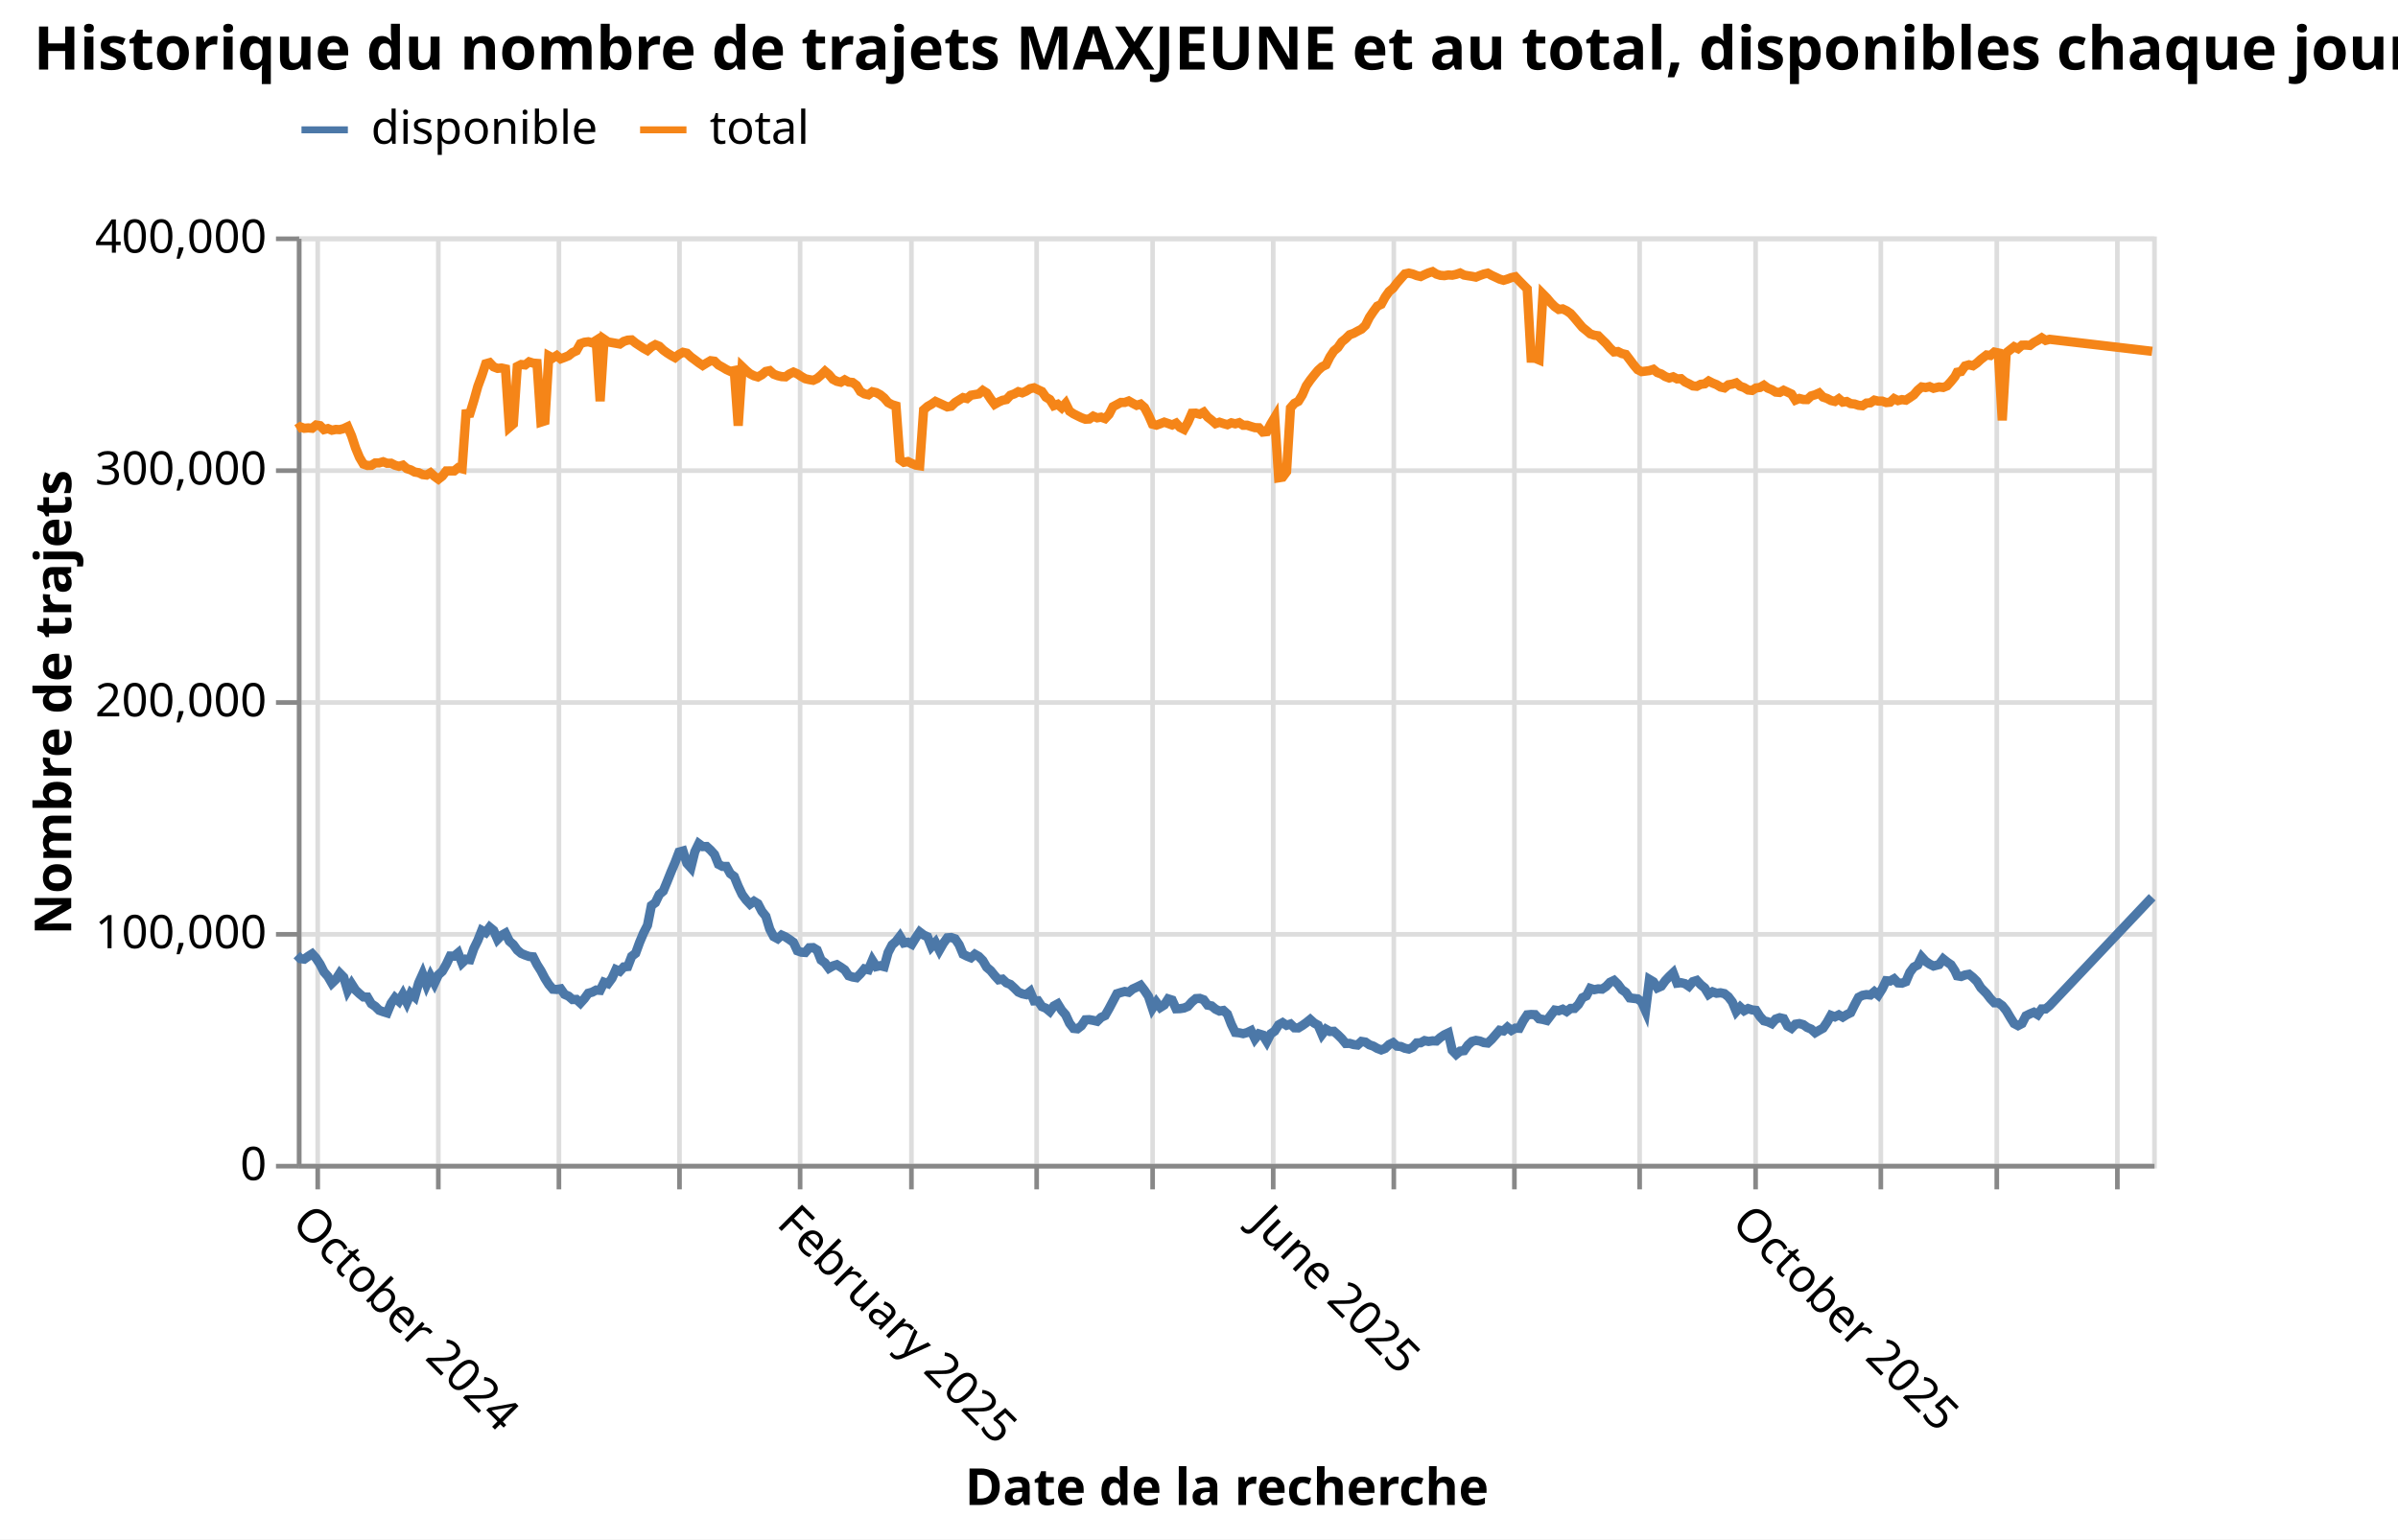
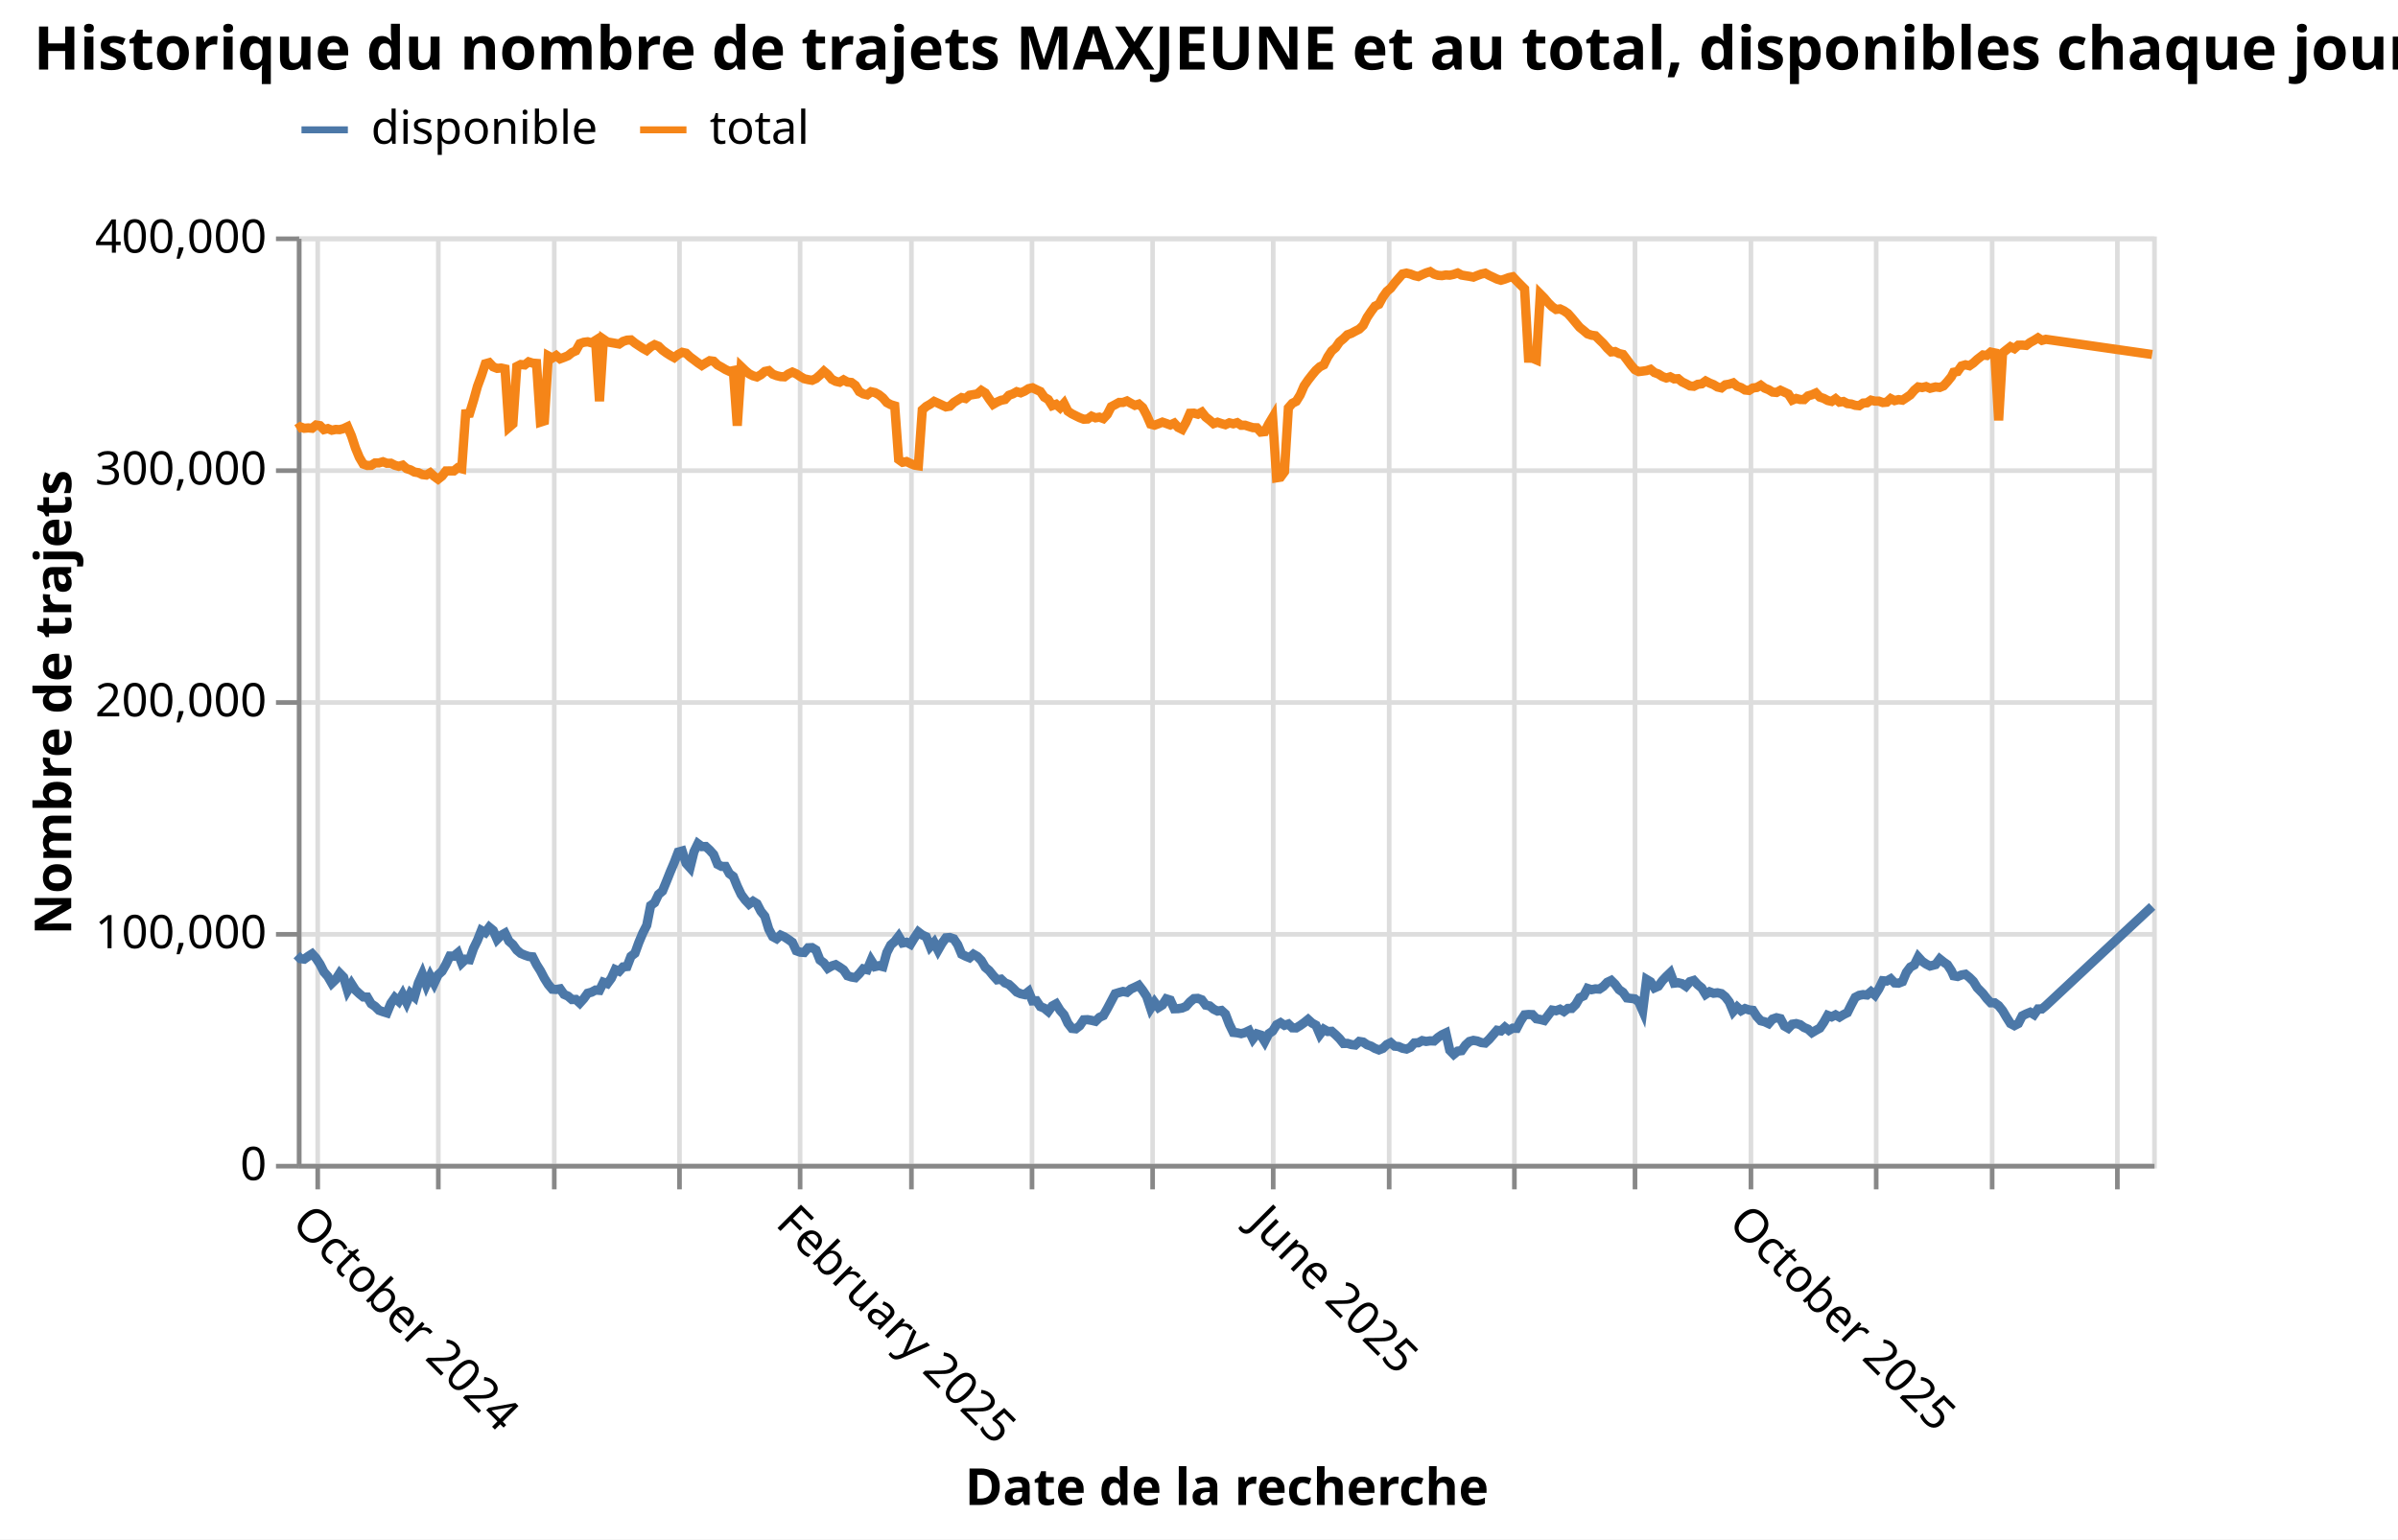
<svg xmlns="http://www.w3.org/2000/svg" version="1.1" class="marks" width="517" height="332" viewBox="0 0 517 332">
  <rect width="517" height="332" fill="white" />
  <g fill="none" stroke-miterlimit="10" transform="translate(64,51)">
    <g class="mark-group role-frame root" role="graphics-object" aria-roledescription="group mark container">
      <g transform="translate(0,0)">
        <path class="background" aria-hidden="true" d="M0.5,0.5h400v200h-400Z" stroke="#ddd" />
        <g>
          <g class="mark-group role-axis" aria-hidden="true">
            <g transform="translate(0.5,200.5)">
              <path class="background" aria-hidden="true" d="M0,0h0v0h0Z" pointer-events="none" />
              <g>
                <g class="mark-rule role-axis-grid" pointer-events="none">
                  <line transform="translate(4,-200)" x2="0" y2="200" stroke="#ddd" stroke-width="1" opacity="1" />
                  <line transform="translate(30,-200)" x2="0" y2="200" stroke="#ddd" stroke-width="1" opacity="1" />
-                   <line transform="translate(56,-200)" x2="0" y2="200" stroke="#ddd" stroke-width="1" opacity="1" />
+                   <line transform="translate(55,-200)" x2="0" y2="200" stroke="#ddd" stroke-width="1" opacity="1" />
                  <line transform="translate(82,-200)" x2="0" y2="200" stroke="#ddd" stroke-width="1" opacity="1" />
                  <line transform="translate(108,-200)" x2="0" y2="200" stroke="#ddd" stroke-width="1" opacity="1" />
                  <line transform="translate(132,-200)" x2="0" y2="200" stroke="#ddd" stroke-width="1" opacity="1" />
-                   <line transform="translate(159,-200)" x2="0" y2="200" stroke="#ddd" stroke-width="1" opacity="1" />
+                   <line transform="translate(158,-200)" x2="0" y2="200" stroke="#ddd" stroke-width="1" opacity="1" />
                  <line transform="translate(184,-200)" x2="0" y2="200" stroke="#ddd" stroke-width="1" opacity="1" />
                  <line transform="translate(210,-200)" x2="0" y2="200" stroke="#ddd" stroke-width="1" opacity="1" />
-                   <line transform="translate(236,-200)" x2="0" y2="200" stroke="#ddd" stroke-width="1" opacity="1" />
+                   <line transform="translate(235,-200)" x2="0" y2="200" stroke="#ddd" stroke-width="1" opacity="1" />
                  <line transform="translate(262,-200)" x2="0" y2="200" stroke="#ddd" stroke-width="1" opacity="1" />
-                   <line transform="translate(289,-200)" x2="0" y2="200" stroke="#ddd" stroke-width="1" opacity="1" />
-                   <line transform="translate(314,-200)" x2="0" y2="200" stroke="#ddd" stroke-width="1" opacity="1" />
-                   <line transform="translate(341,-200)" x2="0" y2="200" stroke="#ddd" stroke-width="1" opacity="1" />
-                   <line transform="translate(366,-200)" x2="0" y2="200" stroke="#ddd" stroke-width="1" opacity="1" />
+                   <line transform="translate(288,-200)" x2="0" y2="200" stroke="#ddd" stroke-width="1" opacity="1" />
+                   <line transform="translate(313,-200)" x2="0" y2="200" stroke="#ddd" stroke-width="1" opacity="1" />
+                   <line transform="translate(340,-200)" x2="0" y2="200" stroke="#ddd" stroke-width="1" opacity="1" />
+                   <line transform="translate(365,-200)" x2="0" y2="200" stroke="#ddd" stroke-width="1" opacity="1" />
                  <line transform="translate(392,-200)" x2="0" y2="200" stroke="#ddd" stroke-width="1" opacity="1" />
                </g>
              </g>
              <path class="foreground" aria-hidden="true" d="" pointer-events="none" display="none" />
            </g>
          </g>
          <g class="mark-group role-axis" aria-hidden="true">
            <g transform="translate(0.5,0.5)">
              <path class="background" aria-hidden="true" d="M0,0h0v0h0Z" pointer-events="none" />
              <g>
                <g class="mark-rule role-axis-grid" pointer-events="none">
                  <line transform="translate(0,200)" x2="400" y2="0" stroke="#ddd" stroke-width="1" opacity="1" />
                  <line transform="translate(0,150)" x2="400" y2="0" stroke="#ddd" stroke-width="1" opacity="1" />
                  <line transform="translate(0,100)" x2="400" y2="0" stroke="#ddd" stroke-width="1" opacity="1" />
                  <line transform="translate(0,50)" x2="400" y2="0" stroke="#ddd" stroke-width="1" opacity="1" />
                  <line transform="translate(0,0)" x2="400" y2="0" stroke="#ddd" stroke-width="1" opacity="1" />
                </g>
              </g>
              <path class="foreground" aria-hidden="true" d="" pointer-events="none" display="none" />
            </g>
          </g>
          <g class="mark-group role-axis" role="graphics-symbol" aria-roledescription="axis" aria-label="X-axis titled 'Date de la recherche' for a time scale with values from September 2024 to January 2026">
            <g transform="translate(0.5,200.5)">
              <path class="background" aria-hidden="true" d="M0,0h0v0h0Z" pointer-events="none" />
              <g>
                <g class="mark-rule role-axis-tick" pointer-events="none">
                  <line transform="translate(4,0)" x2="0" y2="5" stroke="#888" stroke-width="1" opacity="1" />
                  <line transform="translate(30,0)" x2="0" y2="5" stroke="#888" stroke-width="1" opacity="1" />
-                   <line transform="translate(56,0)" x2="0" y2="5" stroke="#888" stroke-width="1" opacity="1" />
+                   <line transform="translate(55,0)" x2="0" y2="5" stroke="#888" stroke-width="1" opacity="1" />
                  <line transform="translate(82,0)" x2="0" y2="5" stroke="#888" stroke-width="1" opacity="1" />
                  <line transform="translate(108,0)" x2="0" y2="5" stroke="#888" stroke-width="1" opacity="1" />
                  <line transform="translate(132,0)" x2="0" y2="5" stroke="#888" stroke-width="1" opacity="1" />
-                   <line transform="translate(159,0)" x2="0" y2="5" stroke="#888" stroke-width="1" opacity="1" />
+                   <line transform="translate(158,0)" x2="0" y2="5" stroke="#888" stroke-width="1" opacity="1" />
                  <line transform="translate(184,0)" x2="0" y2="5" stroke="#888" stroke-width="1" opacity="1" />
                  <line transform="translate(210,0)" x2="0" y2="5" stroke="#888" stroke-width="1" opacity="1" />
-                   <line transform="translate(236,0)" x2="0" y2="5" stroke="#888" stroke-width="1" opacity="1" />
+                   <line transform="translate(235,0)" x2="0" y2="5" stroke="#888" stroke-width="1" opacity="1" />
                  <line transform="translate(262,0)" x2="0" y2="5" stroke="#888" stroke-width="1" opacity="1" />
-                   <line transform="translate(289,0)" x2="0" y2="5" stroke="#888" stroke-width="1" opacity="1" />
-                   <line transform="translate(314,0)" x2="0" y2="5" stroke="#888" stroke-width="1" opacity="1" />
-                   <line transform="translate(341,0)" x2="0" y2="5" stroke="#888" stroke-width="1" opacity="1" />
-                   <line transform="translate(366,0)" x2="0" y2="5" stroke="#888" stroke-width="1" opacity="1" />
+                   <line transform="translate(288,0)" x2="0" y2="5" stroke="#888" stroke-width="1" opacity="1" />
+                   <line transform="translate(313,0)" x2="0" y2="5" stroke="#888" stroke-width="1" opacity="1" />
+                   <line transform="translate(340,0)" x2="0" y2="5" stroke="#888" stroke-width="1" opacity="1" />
+                   <line transform="translate(365,0)" x2="0" y2="5" stroke="#888" stroke-width="1" opacity="1" />
                  <line transform="translate(392,0)" x2="0" y2="5" stroke="#888" stroke-width="1" opacity="1" />
                </g>
                <g class="mark-text role-axis-label" pointer-events="none">
-                   <text text-anchor="start" transform="translate(3.714852,7) rotate(45) translate(0,8)" font-family="sans-serif" font-size="10px" fill="#000" opacity="1">October 2024</text>
-                   <text text-anchor="start" transform="translate(30.08055,7) rotate(45) translate(0,8)" font-family="sans-serif" font-size="10px" fill="#000" opacity="0">November 2024</text>
-                   <text text-anchor="start" transform="translate(55.59573,7) rotate(45) translate(0,8)" font-family="sans-serif" font-size="10px" fill="#000" opacity="0">December 2024</text>
-                   <text text-anchor="start" transform="translate(81.96143,7) rotate(45) translate(0,8)" font-family="sans-serif" font-size="10px" fill="#000" opacity="0">January 2025</text>
-                   <text text-anchor="start" transform="translate(108.3271,7) rotate(45) translate(0,8)" font-family="sans-serif" font-size="10px" fill="#000" opacity="1">February 2025</text>
-                   <text text-anchor="start" transform="translate(132.1413,7) rotate(45) translate(0,8)" font-family="sans-serif" font-size="10px" fill="#000" opacity="0">March 2025</text>
-                   <text text-anchor="start" transform="translate(158.507,7) rotate(45) translate(0,8)" font-family="sans-serif" font-size="10px" fill="#000" opacity="0">April 2025</text>
-                   <text text-anchor="start" transform="translate(184.0222,7) rotate(45) translate(0,8)" font-family="sans-serif" font-size="10px" fill="#000" opacity="0">May 2025</text>
-                   <text text-anchor="start" transform="translate(210.3879,7) rotate(45) translate(0,8)" font-family="sans-serif" font-size="10px" fill="#000" opacity="1">June 2025</text>
-                   <text text-anchor="start" transform="translate(235.9031,7) rotate(45) translate(0,8)" font-family="sans-serif" font-size="10px" fill="#000" opacity="0">July 2025</text>
-                   <text text-anchor="start" transform="translate(262.2688,7) rotate(45) translate(0,8)" font-family="sans-serif" font-size="10px" fill="#000" opacity="0">August 2025</text>
-                   <text text-anchor="start" transform="translate(288.6344,7) rotate(45) translate(0,8)" font-family="sans-serif" font-size="10px" fill="#000" opacity="0">September 2025</text>
-                   <text text-anchor="start" transform="translate(314.1496,7) rotate(45) translate(0,8)" font-family="sans-serif" font-size="10px" fill="#000" opacity="1">October 2025</text>
-                   <text text-anchor="start" transform="translate(340.5153,7) rotate(45) translate(0,8)" font-family="sans-serif" font-size="10px" fill="#000" opacity="0">November 2025</text>
-                   <text text-anchor="start" transform="translate(366.0305,7) rotate(45) translate(0,8)" font-family="sans-serif" font-size="10px" fill="#000" opacity="0">December 2025</text>
-                   <text text-anchor="start" transform="translate(392.3962,7) rotate(45) translate(0,8)" font-family="sans-serif" font-size="10px" fill="#000" opacity="0">January 2026</text>
+                   <text text-anchor="start" transform="translate(3.706974,7) rotate(45) translate(0,8)" font-family="sans-serif" font-size="10px" fill="#000" opacity="1">October 2024</text>
+                   <text text-anchor="start" transform="translate(30.01676,7) rotate(45) translate(0,8)" font-family="sans-serif" font-size="10px" fill="#000" opacity="0">November 2024</text>
+                   <text text-anchor="start" transform="translate(55.47784,7) rotate(45) translate(0,8)" font-family="sans-serif" font-size="10px" fill="#000" opacity="0">December 2024</text>
+                   <text text-anchor="start" transform="translate(81.78763,7) rotate(45) translate(0,8)" font-family="sans-serif" font-size="10px" fill="#000" opacity="0">January 2025</text>
+                   <text text-anchor="start" transform="translate(108.0974,7) rotate(45) translate(0,8)" font-family="sans-serif" font-size="10px" fill="#000" opacity="1">February 2025</text>
+                   <text text-anchor="start" transform="translate(131.8611,7) rotate(45) translate(0,8)" font-family="sans-serif" font-size="10px" fill="#000" opacity="0">March 2025</text>
+                   <text text-anchor="start" transform="translate(158.1709,7) rotate(45) translate(0,8)" font-family="sans-serif" font-size="10px" fill="#000" opacity="0">April 2025</text>
+                   <text text-anchor="start" transform="translate(183.632,7) rotate(45) translate(0,8)" font-family="sans-serif" font-size="10px" fill="#000" opacity="0">May 2025</text>
+                   <text text-anchor="start" transform="translate(209.9417,7) rotate(45) translate(0,8)" font-family="sans-serif" font-size="10px" fill="#000" opacity="1">June 2025</text>
+                   <text text-anchor="start" transform="translate(235.4028,7) rotate(45) translate(0,8)" font-family="sans-serif" font-size="10px" fill="#000" opacity="0">July 2025</text>
+                   <text text-anchor="start" transform="translate(261.7126,7) rotate(45) translate(0,8)" font-family="sans-serif" font-size="10px" fill="#000" opacity="0">August 2025</text>
+                   <text text-anchor="start" transform="translate(288.0224,7) rotate(45) translate(0,8)" font-family="sans-serif" font-size="10px" fill="#000" opacity="0">September 2025</text>
+                   <text text-anchor="start" transform="translate(313.4835,7) rotate(45) translate(0,8)" font-family="sans-serif" font-size="10px" fill="#000" opacity="1">October 2025</text>
+                   <text text-anchor="start" transform="translate(339.7933,7) rotate(45) translate(0,8)" font-family="sans-serif" font-size="10px" fill="#000" opacity="0">November 2025</text>
+                   <text text-anchor="start" transform="translate(365.2543,7) rotate(45) translate(0,8)" font-family="sans-serif" font-size="10px" fill="#000" opacity="0">December 2025</text>
+                   <text text-anchor="start" transform="translate(391.5641,7) rotate(45) translate(0,8)" font-family="sans-serif" font-size="10px" fill="#000" opacity="0">January 2026</text>
                </g>
                <g class="mark-rule role-axis-domain" pointer-events="none">
                  <line transform="translate(0,0)" x2="400" y2="0" stroke="#888" stroke-width="1" opacity="1" />
                </g>
                <g class="mark-text role-axis-title" pointer-events="none">
                  <text text-anchor="middle" transform="translate(200,73.06063)" font-family="sans-serif" font-size="11px" font-weight="bold" fill="#000" opacity="1">Date de la recherche</text>
                </g>
              </g>
              <path class="foreground" aria-hidden="true" d="" pointer-events="none" display="none" />
            </g>
          </g>
          <g class="mark-group role-axis" role="graphics-symbol" aria-roledescription="axis" aria-label="Y-axis titled 'Nombre de trajets' for a linear scale with values from 0 to 400,000">
            <g transform="translate(0.5,0.5)">
              <path class="background" aria-hidden="true" d="M0,0h0v0h0Z" pointer-events="none" />
              <g>
                <g class="mark-rule role-axis-tick" pointer-events="none">
                  <line transform="translate(0,200)" x2="-5" y2="0" stroke="#888" stroke-width="1" opacity="1" />
                  <line transform="translate(0,150)" x2="-5" y2="0" stroke="#888" stroke-width="1" opacity="1" />
                  <line transform="translate(0,100)" x2="-5" y2="0" stroke="#888" stroke-width="1" opacity="1" />
                  <line transform="translate(0,50)" x2="-5" y2="0" stroke="#888" stroke-width="1" opacity="1" />
                  <line transform="translate(0,0)" x2="-5" y2="0" stroke="#888" stroke-width="1" opacity="1" />
                </g>
                <g class="mark-text role-axis-label" pointer-events="none">
                  <text text-anchor="end" transform="translate(-7,203)" font-family="sans-serif" font-size="10px" fill="#000" opacity="1">0</text>
                  <text text-anchor="end" transform="translate(-7,153)" font-family="sans-serif" font-size="10px" fill="#000" opacity="1">100,000</text>
                  <text text-anchor="end" transform="translate(-7,103)" font-family="sans-serif" font-size="10px" fill="#000" opacity="1">200,000</text>
                  <text text-anchor="end" transform="translate(-7,53)" font-family="sans-serif" font-size="10px" fill="#000" opacity="1">300,000</text>
                  <text text-anchor="end" transform="translate(-7,3)" font-family="sans-serif" font-size="10px" fill="#000" opacity="1">400,000</text>
                </g>
                <g class="mark-rule role-axis-domain" pointer-events="none">
                  <line transform="translate(0,200)" x2="0" y2="-200" stroke="#888" stroke-width="1" opacity="1" />
                </g>
                <g class="mark-text role-axis-title" pointer-events="none">
                  <text text-anchor="middle" transform="translate(-47.14746,100) rotate(-90) translate(0,-2)" font-family="sans-serif" font-size="11px" font-weight="bold" fill="#000" opacity="1">Nombre de trajets</text>
                </g>
              </g>
              <path class="foreground" aria-hidden="true" d="" pointer-events="none" display="none" />
            </g>
          </g>
          <g class="mark-group role-scope pathgroup" role="graphics-object" aria-roledescription="group mark container">
            <g transform="translate(0,0)">
              <path class="background" aria-hidden="true" d="M0,0h400v200h-400Z" />
              <g>
                <g class="mark-line role-mark marks" role="graphics-object" aria-roledescription="line mark container">
-                   <path aria-label="Date de la recherche: September 2024; Nombre de trajets: 90064; variable: disponible" role="graphics-symbol" aria-roledescription="line mark" d="M0,154.968L0.747,155.733L1.598,155.849L2.448,155.249L3.299,154.706L4.149,155.647L5.001,156.936L5.851,158.611L6.701,159.578L7.552,161.051L8.402,160.232L9.252,158.887L10.103,159.757L10.954,162.622L11.804,161.186L12.655,162.517L13.505,163.314L14.356,164.01L15.206,164.032L16.057,165.467L16.907,166.043L17.758,166.883L18.608,167.187L19.459,167.45L20.309,165.395L21.16,164.165L22.01,164.939L22.861,163.463L23.711,165.186L24.562,163.209L25.412,163.971L26.263,160.982L27.119,159.082L27.964,161.376L28.814,159.478L29.665,161.072L30.515,159.24L31.366,158.471L32.216,156.976L33.067,155.186L33.917,155.206L34.769,154.501L35.618,156.687L36.469,155.87L37.319,155.975L38.17,153.544L39.02,151.81L39.872,149.657L40.721,150.119L41.572,148.968L42.422,149.665L43.275,151.587L44.123,150.725L44.975,150.247L45.824,151.977L46.675,152.725L47.525,153.898L48.376,154.616L49.226,154.978L50.077,155.274L50.927,155.354L51.778,157.015L52.628,158.365L53.479,159.98L54.329,161.327L55.18,162.333L56.03,162.388L56.882,162.251L57.731,163.458L58.582,163.83L59.433,164.564L60.283,164.539L61.134,165.319L61.984,164.379L62.835,163.203L63.685,162.973L64.535,162.518L65.386,162.586L66.236,160.835L67.087,161.142L67.937,159.983L68.788,158.101L69.638,158.467L70.489,157.526L71.339,157.444L72.19,155.239L73.04,154.588L73.891,152.251L74.741,150.225L75.592,148.563L76.442,144.291L77.293,143.67L78.143,141.894L78.994,141.173L79.844,139.108L80.695,136.98L81.545,134.989L82.396,132.763L83.246,132.524L84.097,135.188L84.947,136.135L85.798,132.697L86.648,130.95L87.499,131.578L88.35,131.561L89.2,132.339L90.051,133.284L90.901,135.399L91.752,135.847L92.602,135.858L93.453,137.406L94.303,138.04L95.153,140.126L96.004,141.915L96.855,143.074L97.705,143.981L98.556,143.375L99.406,143.9L100.257,145.535L101.107,146.599L101.958,149.389L102.808,150.987L103.659,151.445L104.509,150.679L105.36,151.062L106.21,151.618L107.061,152.229L107.911,154.046L108.762,154.351L109.612,154.412L110.463,153.406L111.313,153.367L112.164,153.888L113.014,156.04L113.865,156.669L114.715,157.81L115.566,157.313L116.416,157.047L117.267,157.575L118.117,158.166L118.968,159.431L119.818,159.706L120.669,159.848L121.519,158.995L122.37,157.945L123.22,158.136L124.071,156.106L124.921,157.462L125.772,157.265L126.622,157.476L127.473,154.421L128.323,152.787L129.174,152.041L130.024,150.938L130.875,152.365L131.725,152.195L132.576,152.643L133.426,151.262L134.277,150.001L135.127,150.645L135.978,151.037L136.828,153.158L137.679,152.225L138.529,153.922L139.38,152.442L140.23,151.259L141.081,151.191L141.931,151.477L142.782,152.743L143.632,154.781L144.483,155.208L145.333,155.551L146.184,154.8L147.034,155.283L147.885,156.148L148.735,157.605L149.586,158.325L150.436,159.373L151.287,160.304L152.137,160.171L152.988,160.969L153.838,161.308L154.689,162.091L155.54,162.944L156.39,163.317L157.241,163.501L158.091,162.836L158.942,164.858L159.792,164.829L160.642,166.086L161.493,166.43L162.344,167.135L163.194,165.96L164.044,165.495L164.895,166.877L165.746,167.849L166.596,169.688L167.447,170.789L168.297,170.875L169.147,170.221L169.998,168.943L170.849,168.904L171.699,169.053L172.55,169.255L173.4,168.412L174.251,168.02L175.101,166.532L175.952,164.924L176.802,163.313L177.653,163.048L178.503,162.82L179.354,162.997L180.204,162.291L181.055,161.905L181.905,161.49L182.756,162.601L183.606,163.887L184.457,166.459L185.307,165.131L186.158,166.265L187.008,165.732L187.859,164.419L188.709,164.685L189.56,166.554L190.41,166.527L191.261,166.396L192.111,166.035L192.962,165.078L193.812,164.366L194.663,164.313L195.513,164.62L196.364,165.77L197.214,165.935L198.065,166.64L198.915,167.049L199.766,166.921L200.616,167.69L201.467,169.905L202.317,171.652L203.168,171.735L204.018,171.918L204.869,171.688L205.719,171.282L206.57,173.049L207.42,171.97L208.271,172.23L209.121,173.612L209.972,171.945L210.822,171.366L211.673,170.02L212.523,169.554L213.374,170.116L214.224,169.844L215.075,170.659L215.926,170.679L216.776,170.16L217.627,169.553L218.477,168.868L219.328,169.634L220.178,170.104L221.029,172.084L221.879,170.968L222.73,171.455L223.58,171.414L224.431,172.162L225.281,173L226.131,174.038L226.982,174.015L227.832,174.271L228.683,174.377L229.533,173.602L230.384,173.737L231.235,174.319L232.085,174.612L232.936,175.106L233.786,175.429L234.637,175.097L235.487,174.282L236.338,173.871L237.188,174.614L238.039,174.699L238.889,175.073L239.74,175.245L240.59,174.872L241.441,173.92L242.291,173.889L243.142,173.422L243.992,173.601L244.843,173.471L245.693,173.506L246.544,172.75L247.394,172.175L248.245,171.774L249.095,175.505L249.946,176.378L250.796,175.686L251.647,175.588L252.497,174.388L253.348,173.605L254.199,173.373L255.049,173.515L255.899,173.844L256.75,173.947L257.6,173.151L258.451,172.167L259.301,171.187L260.152,171.332L261.002,170.541L261.853,171.215L262.703,170.732L263.554,170.771L264.404,169.151L265.255,167.868L266.105,167.786L266.956,167.82L267.806,168.715L268.657,168.859L269.507,169.08L270.358,167.953L271.208,166.84L272.059,166.977L272.911,166.657L273.76,167.146L274.61,166.484L275.461,166.475L276.311,165.623L277.162,164.178L278.012,163.778L278.863,162.162L279.714,162.437L280.564,162.265L281.414,162.317L282.265,161.742L283.115,160.848L283.975,160.444L284.816,161.271L285.667,162.424L286.518,163.016L287.368,164.217L288.218,164.319L289.069,164.418L289.919,165.054L290.77,166.983L291.62,160.232L292.471,160.738L293.321,162.052L294.172,161.678L295.022,160.509L295.873,159.6L296.724,158.795L297.574,161.033L298.425,160.935L299.275,161.135L300.126,161.704L300.976,160.708L301.827,160.444L302.678,161.365L303.528,162.053L304.378,163.443L305.229,162.892L306.079,163.207L306.93,163.107L307.78,163.285L308.631,163.972L309.481,165.093L310.332,167.142L311.182,166.188L312.033,166.971L312.883,166.514L313.734,166.797L314.584,166.898L315.435,168.219L316.285,169.148L317.136,169.359L317.986,169.754L318.837,168.774L319.687,168.487L320.538,168.685L321.388,170.267L322.239,170.754L323.089,169.882L323.94,169.748L324.79,169.979L325.641,170.59L326.491,170.941L327.342,171.71L328.192,171.203L329.043,170.738L329.894,169.486L330.744,167.974L331.594,168.298L332.445,167.867L333.295,168.346L334.146,167.821L334.996,167.402L335.847,165.689L336.698,164.094L337.548,163.656L338.398,163.5L339.249,163.587L340.099,162.873L340.95,163.597L341.801,162.261L342.651,160.504L343.501,160.572L344.352,160.1L345.202,160.98L346.053,161.035L346.904,160.705L347.754,158.704L348.604,157.564L349.455,157.112L350.305,155.393L351.156,156.323L352.007,156.904L352.857,157.334L354.05,157.028L354.953,155.821L355.775,156.472L356.623,157.061L357.473,158.366L357.96,159.443L358.81,159.592L359.661,159.266L360.511,159.113L361.362,159.8L362.212,160.641L363.063,162.019L364.298,163.283L365.128,164.362L365.979,165.269L366.83,165.269L367.679,165.882L368.531,166.94L369.381,168.382L370.231,169.732L371.082,170.182L371.932,169.737L372.783,168.081L373.635,167.658L374.488,167.31L375.335,167.822L376.186,166.598L377.035,166.586L377.886,165.885L400,142.499" stroke="#4c78a8" stroke-width="2" />
+                   <path aria-label="Date de la recherche: September 2024; Nombre de trajets: 90064; variable: disponible" role="graphics-symbol" aria-roledescription="line mark" d="M0,154.968L0.746,155.733L1.595,155.849L2.443,155.249L3.292,154.706L4.141,155.647L4.99,156.936L5.839,158.611L6.687,159.578L7.535,161.051L8.384,160.232L9.233,158.887L10.082,159.757L10.93,162.622L11.779,161.186L12.628,162.517L13.476,163.314L14.325,164.01L15.174,164.032L16.023,165.467L16.871,166.043L17.72,166.883L18.569,167.187L19.417,167.45L20.266,165.395L21.115,164.165L21.963,164.939L22.812,163.463L23.661,165.186L24.51,163.209L25.358,163.971L26.207,160.982L27.062,159.082L27.904,161.376L28.753,159.478L29.602,161.072L30.45,159.24L31.3,158.471L32.148,156.976L32.996,155.186L33.845,155.206L34.695,154.501L35.543,156.687L36.391,155.87L37.24,155.975L38.089,153.544L38.937,151.81L39.788,149.657L40.635,150.119L41.484,148.968L42.332,149.665L43.183,151.587L44.03,150.725L44.879,150.247L45.727,151.977L46.576,152.725L47.424,153.898L48.273,154.616L49.122,154.978L49.971,155.274L50.819,155.354L51.668,157.015L52.517,158.365L53.366,159.98L54.214,161.327L55.063,162.333L55.912,162.388L56.761,162.251L57.609,163.458L58.458,163.83L59.307,164.564L60.155,164.539L61.005,165.319L61.853,164.379L62.701,163.203L63.55,162.973L64.398,162.518L65.247,162.586L66.096,160.835L66.945,161.142L67.793,159.983L68.642,158.101L69.491,158.467L70.339,157.526L71.188,157.444L72.037,155.239L72.886,154.588L73.734,152.251L74.583,150.225L75.432,148.563L76.28,144.291L77.129,143.67L77.978,141.894L78.826,141.173L79.675,139.108L80.524,136.98L81.373,134.989L82.221,132.763L83.07,132.524L83.919,135.188L84.767,136.135L85.616,132.697L86.465,130.95L87.313,131.578L88.162,131.561L89.011,132.339L89.86,133.284L90.709,135.399L91.557,135.847L92.406,135.858L93.254,137.406L94.103,138.04L94.952,140.126L95.8,141.915L96.649,143.074L97.498,143.981L98.347,143.375L99.195,143.9L100.044,145.535L100.893,146.599L101.741,149.389L102.59,150.987L103.439,151.445L104.287,150.679L105.136,151.062L105.985,151.618L106.834,152.229L107.682,154.046L108.531,154.351L109.38,154.412L110.229,153.406L111.077,153.367L111.926,153.888L112.775,156.04L113.623,156.669L114.472,157.81L115.321,157.313L116.169,157.047L117.018,157.575L117.867,158.166L118.716,159.431L119.564,159.706L120.413,159.848L121.262,158.995L122.11,157.945L122.959,158.136L123.808,156.106L124.656,157.462L125.505,157.265L126.354,157.476L127.203,154.421L128.051,152.787L128.9,152.041L129.749,150.938L130.597,152.365L131.446,152.195L132.295,152.643L133.143,151.262L133.992,150.001L134.841,150.645L135.69,151.037L136.538,153.158L137.387,152.225L138.236,153.922L139.084,152.442L139.933,151.259L140.782,151.191L141.63,151.477L142.479,152.743L143.328,154.781L144.177,155.208L145.025,155.551L145.874,154.8L146.723,155.283L147.571,156.148L148.42,157.605L149.269,158.325L150.117,159.373L150.966,160.304L151.815,160.171L152.664,160.969L153.512,161.308L154.361,162.091L155.21,162.944L156.058,163.317L156.907,163.501L157.756,162.836L158.604,164.858L159.453,164.829L160.302,166.086L161.15,166.43L161.999,167.135L162.848,165.96L163.697,165.495L164.545,166.877L165.394,167.849L166.243,169.688L167.092,170.789L167.94,170.875L168.789,170.221L169.638,168.943L170.486,168.904L171.335,169.053L172.184,169.255L173.032,168.412L173.881,168.02L174.73,166.532L175.579,164.924L176.427,163.313L177.276,163.048L178.125,162.82L178.973,162.997L179.822,162.291L180.671,161.905L181.519,161.49L182.368,162.601L183.217,163.887L184.066,166.459L184.914,165.131L185.763,166.265L186.612,165.732L187.46,164.419L188.309,164.685L189.158,166.554L190.006,166.527L190.855,166.396L191.704,166.035L192.553,165.078L193.401,164.366L194.25,164.313L195.099,164.62L195.947,165.77L196.796,165.935L197.645,166.64L198.493,167.049L199.342,166.921L200.191,167.69L201.04,169.905L201.888,171.652L202.737,171.735L203.586,171.918L204.434,171.688L205.283,171.282L206.132,173.049L206.98,171.97L207.829,172.23L208.678,173.612L209.527,171.945L210.375,171.366L211.224,170.02L212.073,169.554L212.921,170.116L213.77,169.844L214.619,170.659L215.468,170.679L216.316,170.16L217.165,169.553L218.014,168.868L218.862,169.634L219.711,170.104L220.56,172.084L221.409,170.968L222.258,171.455L223.106,171.414L223.955,172.162L224.803,173L225.652,174.038L226.501,174.015L227.349,174.271L228.198,174.377L229.047,173.602L229.895,173.737L230.744,174.319L231.593,174.612L232.442,175.106L233.29,175.429L234.139,175.097L234.988,174.282L235.836,173.871L236.685,174.614L237.534,174.699L238.383,175.073L239.231,175.245L240.08,174.872L240.929,173.92L241.777,173.889L242.626,173.422L243.475,173.601L244.324,173.471L245.172,173.506L246.021,172.75L246.87,172.175L247.718,171.774L248.567,175.505L249.416,176.378L250.264,175.686L251.113,175.588L251.962,174.388L252.81,173.605L253.659,173.373L254.508,173.515L255.357,173.844L256.206,173.947L257.054,173.151L257.903,172.167L258.751,171.187L259.6,171.332L260.449,170.541L261.298,171.215L262.146,170.732L262.995,170.771L263.844,169.151L264.692,167.868L265.541,167.786L266.39,167.82L267.238,168.715L268.087,168.859L268.936,169.08L269.785,167.953L270.633,166.84L271.482,166.977L272.332,166.657L273.179,167.146L274.028,166.484L274.877,166.475L275.725,165.623L276.574,164.178L277.423,163.778L278.272,162.162L279.12,162.437L279.969,162.265L280.818,162.317L281.667,161.742L282.515,160.848L283.373,160.444L284.212,161.271L285.061,162.424L285.91,163.016L286.759,164.217L287.607,164.319L288.456,164.418L289.305,165.054L290.153,166.983L291.002,160.232L291.851,160.738L292.699,162.052L293.548,161.678L294.397,160.509L295.246,159.6L296.094,158.795L296.943,161.033L297.792,160.935L298.64,161.135L299.489,161.704L300.338,160.708L301.186,160.444L302.036,161.365L302.884,162.053L303.733,163.443L304.581,162.892L305.43,163.207L306.279,163.107L307.128,163.285L307.976,163.972L308.825,165.093L309.674,167.142L310.522,166.188L311.371,166.971L312.22,166.514L313.068,166.797L313.917,166.898L314.766,168.219L315.615,169.148L316.463,169.359L317.312,169.754L318.161,168.774L319.009,168.487L319.858,168.685L320.707,170.267L321.556,170.754L322.404,169.882L323.253,169.748L324.101,169.979L324.95,170.59L325.799,170.941L326.648,171.71L327.496,171.203L328.345,170.738L329.194,169.486L330.042,167.974L330.891,168.298L331.74,167.867L332.588,168.346L333.437,167.821L334.286,167.402L335.135,165.689L335.984,164.094L336.832,163.656L337.681,163.5L338.529,163.587L339.378,162.873L340.227,163.597L341.076,162.261L341.924,160.504L342.773,160.572L343.622,160.1L344.47,160.98L345.319,161.035L346.168,160.705L347.016,158.704L347.865,157.564L348.714,157.112L349.563,155.393L350.411,156.323L351.261,156.904L352.109,157.334L353.299,157.028L354.201,155.821L355.02,156.472L355.867,157.061L356.715,158.366L357.201,159.443L358.05,159.592L358.898,159.266L359.747,159.113L360.596,159.8L361.444,160.641L362.293,162.019L363.526,163.283L364.354,164.362L365.203,165.269L366.052,165.269L366.9,165.882L367.749,166.94L368.597,168.382L369.446,169.732L370.295,170.182L371.143,169.737L371.993,168.081L372.843,167.658L373.694,167.31L374.539,167.822L375.388,166.598L376.236,166.586L377.085,165.885L400,144.484" stroke="#4c78a8" stroke-width="2" />
                </g>
              </g>
              <path class="foreground" aria-hidden="true" d="" display="none" />
            </g>
            <g transform="translate(0,0)">
              <path class="background" aria-hidden="true" d="M0,0h400v200h-400Z" />
              <g>
                <g class="mark-line role-mark marks" role="graphics-object" aria-roledescription="line mark container">
-                   <path aria-label="Date de la recherche: September 2024; Nombre de trajets: 316947; variable: total" role="graphics-symbol" aria-roledescription="line mark" d="M0,41.527L0.747,41.049L1.598,41.365L2.448,41.288L3.299,41.358L4.149,40.661L5.001,40.8L5.851,41.647L6.701,41.43L7.552,41.781L8.402,41.611L9.252,41.656L10.103,41.43L10.954,41.03L11.804,43.01L12.655,45.596L13.505,47.643L14.356,49.087L15.206,49.384L16.057,49.365L16.907,48.839L17.758,48.832L18.608,48.585L19.459,48.91L20.309,48.899L21.16,49.331L22.01,49.564L22.861,49.321L23.711,50.066L24.562,50.34L25.412,50.805L26.263,50.942L27.119,51.354L27.964,51.45L28.814,50.957L29.665,51.726L30.515,52.334L31.366,51.669L32.216,50.57L33.067,50.564L33.917,50.562L34.769,49.876L35.618,50.093L36.469,38.228L37.319,38.143L38.17,35.371L39.02,32.326L39.872,30.021L40.721,27.456L41.572,27.215L42.422,28.117L43.275,28.444L44.123,28.367L44.975,28.557L45.824,41.151L46.675,40.42L47.525,28.041L48.376,27.611L49.226,27.705L50.077,27.039L50.927,27.306L51.778,27.371L52.628,40.039L53.479,39.766L54.329,25.754L55.18,26.212L56.03,25.675L56.882,26.382L57.731,26.069L58.582,25.719L59.433,25.039L60.283,24.65L61.134,23.12L61.984,22.817L62.835,22.71L63.685,22.94L64.535,22.407L65.386,35.535L66.236,22.16L67.087,22.744L67.937,22.89L68.788,23.04L69.638,23.195L70.489,22.626L71.339,22.355L72.19,22.304L73.04,22.991L73.891,23.55L74.741,24.107L75.592,24.576L76.442,23.818L77.293,23.341L78.143,23.676L78.994,24.5L79.844,25.115L80.695,25.657L81.545,26.126L82.396,25.436L83.246,24.98L84.097,25.17L84.947,25.974L85.798,26.597L86.648,27.242L87.499,27.815L88.35,27.286L89.2,26.791L90.051,26.904L90.901,27.712L91.752,28.178L92.602,28.689L93.453,29.084L94.303,28.919L95.153,40.807L96.004,28.083L96.855,28.901L97.705,29.61L98.556,30.048L99.406,30.29L100.257,29.815L101.107,29.11L101.958,28.935L102.808,29.696L103.659,30.018L104.509,30.221L105.36,30.265L106.21,29.649L107.061,29.249L107.911,29.627L108.762,30.194L109.612,30.682L110.463,30.869L111.313,31.018L112.164,30.63L113.014,29.898L113.865,29.063L114.715,29.787L115.566,30.791L116.416,31.233L117.267,31.43L118.117,30.925L118.968,31.398L119.818,31.486L120.669,32.116L121.519,33.46L122.37,33.938L123.22,34.14L124.071,33.49L124.921,33.675L125.772,34.13L126.622,34.822L127.473,35.822L128.323,36.272L129.174,36.531L130.024,48.092L130.875,48.7L131.725,48.537L132.576,48.953L133.426,49.309L134.277,49.441L135.127,37.403L135.978,36.658L136.828,36.172L137.679,35.573L138.529,35.953L139.38,36.352L140.23,36.749L141.081,36.606L141.931,35.803L142.782,35.27L143.632,34.746L144.483,34.945L145.333,34.238L146.184,34.09L147.034,33.953L147.885,33.214L148.735,33.749L149.586,35.042L150.436,36.193L151.287,35.709L152.137,35.329L152.988,35.163L153.838,34.246L154.689,33.944L155.54,33.472L156.39,33.717L157.241,33.352L158.091,32.816L158.942,32.633L159.792,33.048L160.642,33.438L161.493,34.651L162.344,35.16L163.194,36.488L164.044,36.186L164.895,36.929L165.746,35.987L166.596,37.685L167.447,38.249L168.297,38.674L169.147,39.089L169.998,39.408L170.849,39.365L171.699,38.758L172.55,39.11L173.4,38.964L174.251,39.274L175.101,38.372L175.952,36.711L176.802,36.258L177.653,35.788L178.503,35.793L179.354,35.479L180.204,35.973L181.055,36.414L181.905,36.152L182.756,36.902L183.606,38.521L184.457,40.467L185.307,40.691L186.158,40.384L187.008,40.043L187.859,40.336L188.709,40.649L189.56,40.256L190.41,41.172L191.261,41.592L192.111,40.08L192.962,38.132L193.812,38.1L194.663,38.331L195.513,37.88L196.364,38.948L197.214,39.611L198.065,40.357L198.915,40.06L199.766,40.349L200.616,40.586L201.467,40.189L202.317,40.399L203.168,40.158L204.018,40.715L204.869,40.699L205.719,40.983L206.57,41.231L207.42,41.256L208.271,42.185L209.121,42.09L209.972,40.438L210.822,39.02L211.673,52.049L212.523,51.912L213.374,50.752L214.224,36.969L215.075,35.983L215.926,35.548L216.776,34.173L217.627,32.211L218.477,30.981L219.328,29.89L220.178,28.866L221.029,28.1L221.879,27.683L222.73,25.971L223.58,24.683L224.431,23.962L225.281,22.735L226.131,22.033L226.982,21.19L227.832,20.884L228.683,20.419L229.533,19.985L230.384,19.168L231.235,17.456L232.085,16.19L232.936,15.035L233.786,14.634L234.637,13.064L235.487,11.864L236.338,11.148L237.188,10.03L238.039,9.048L238.889,8.079L239.74,7.898L240.59,8.097L241.441,8.432L242.291,8.631L243.142,8.218L243.992,7.851L244.843,7.582L245.693,8.117L246.544,8.381L247.394,8.445L248.245,8.299L249.095,8.35L249.946,8.168L250.796,7.874L251.647,8.324L252.497,8.467L253.348,8.599L254.199,8.763L255.049,8.411L255.899,8.105L256.75,7.916L257.6,8.394L258.451,8.785L259.301,9.192L260.152,9.444L261.002,9.189L261.853,8.868L262.703,8.691L263.554,9.589L264.404,10.45L265.255,11.298L266.105,26.241L266.956,26.255L267.806,26.615L268.657,12.424L269.507,13.281L270.358,14.295L271.208,15.142L272.059,15.736L272.911,15.622L273.76,16.027L274.61,16.613L275.461,17.571L276.311,18.592L277.162,19.595L278.012,20.28L278.863,21.004L279.714,21.29L280.564,21.409L281.414,22.259L282.265,23.083L283.115,24.075L283.975,24.892L284.816,24.815L285.667,25.244L286.518,25.441L287.368,26.561L288.218,27.699L289.069,28.712L289.919,29.141L290.77,29.038L291.62,28.923L292.471,28.652L293.321,29.351L294.172,29.653L295.022,30.2L295.873,30.52L296.724,30.271L297.574,30.71L298.425,30.667L299.275,31.361L300.126,31.769L300.976,32.228L301.827,32.306L302.678,31.876L303.528,31.782L304.378,31.17L305.229,31.611L306.079,31.946L306.93,32.459L307.78,32.654L308.631,31.981L309.481,31.844L310.332,31.574L311.182,32.295L312.033,32.595L312.883,33.111L313.734,33.202L314.584,32.672L315.435,32.566L316.285,32.081L317.136,32.709L317.986,33.048L318.837,33.56L319.687,33.638L320.538,33.176L321.388,33.573L322.239,33.975L323.089,35.29L323.94,34.936L324.79,35.158L325.641,35.173L326.491,34.383L327.342,34.136L328.192,33.757L329.043,34.643L329.894,34.921L330.744,35.372L331.594,35.572L332.445,35.004L333.295,35.725L334.146,35.591L334.996,36.046L335.847,36.129L336.698,36.411L337.548,36.495L338.398,35.929L339.249,35.871L340.099,35.301L340.95,35.509L341.801,35.509L342.651,35.814L343.501,35.738L344.352,34.966L345.202,35.394L346.053,35.18L346.904,35.303L347.754,34.746L348.604,34.16L349.455,33.165L350.305,32.445L351.156,32.579L352.007,32.374L352.857,32.739L354.05,32.449L354.953,32.556L355.775,32.219L356.623,31.284L357.473,30.231L357.96,29.282L358.81,29.126L359.661,27.921L360.511,27.676L361.362,27.879L362.212,27.284L363.063,26.502L364.298,25.553L365.128,25.661L365.979,24.935L366.83,25.109L367.679,39.657L368.531,25.119L369.381,24.443L370.231,23.78L371.082,24.181L371.932,23.443L372.783,23.422L373.635,23.494L374.488,22.861L375.335,22.395L376.186,21.859L377.035,22.405L377.886,22.175L400,24.768" stroke="#f58518" stroke-width="2" />
+                   <path aria-label="Date de la recherche: September 2024; Nombre de trajets: 316947; variable: total" role="graphics-symbol" aria-roledescription="line mark" d="M0,41.527L0.746,41.049L1.595,41.365L2.443,41.288L3.292,41.358L4.141,40.661L4.99,40.8L5.839,41.647L6.687,41.43L7.535,41.781L8.384,41.611L9.233,41.656L10.082,41.43L10.93,41.03L11.779,43.01L12.628,45.596L13.476,47.643L14.325,49.087L15.174,49.384L16.023,49.365L16.871,48.839L17.72,48.832L18.569,48.585L19.417,48.91L20.266,48.899L21.115,49.331L21.963,49.564L22.812,49.321L23.661,50.066L24.51,50.34L25.358,50.805L26.207,50.942L27.062,51.354L27.904,51.45L28.753,50.957L29.602,51.726L30.45,52.334L31.3,51.669L32.148,50.57L32.996,50.564L33.845,50.562L34.695,49.876L35.543,50.093L36.391,38.228L37.24,38.143L38.089,35.371L38.937,32.326L39.788,30.021L40.635,27.456L41.484,27.215L42.332,28.117L43.183,28.444L44.03,28.367L44.879,28.557L45.727,41.151L46.576,40.42L47.424,28.041L48.273,27.611L49.122,27.705L49.971,27.039L50.819,27.306L51.668,27.371L52.517,40.039L53.366,39.766L54.214,25.754L55.063,26.212L55.912,25.675L56.761,26.382L57.609,26.069L58.458,25.719L59.307,25.039L60.155,24.65L61.005,23.12L61.853,22.817L62.701,22.71L63.55,22.94L64.398,22.407L65.247,35.535L66.096,22.16L66.945,22.744L67.793,22.89L68.642,23.04L69.491,23.195L70.339,22.626L71.188,22.355L72.037,22.304L72.886,22.991L73.734,23.55L74.583,24.107L75.432,24.576L76.28,23.818L77.129,23.341L77.978,23.676L78.826,24.5L79.675,25.115L80.524,25.657L81.373,26.126L82.221,25.436L83.07,24.98L83.919,25.17L84.767,25.974L85.616,26.597L86.465,27.242L87.313,27.815L88.162,27.286L89.011,26.791L89.86,26.904L90.709,27.712L91.557,28.178L92.406,28.689L93.254,29.084L94.103,28.919L94.952,40.807L95.8,28.083L96.649,28.901L97.498,29.61L98.347,30.048L99.195,30.29L100.044,29.815L100.893,29.11L101.741,28.935L102.59,29.696L103.439,30.018L104.287,30.221L105.136,30.265L105.985,29.649L106.834,29.249L107.682,29.627L108.531,30.194L109.38,30.682L110.229,30.869L111.077,31.018L111.926,30.63L112.775,29.898L113.623,29.063L114.472,29.787L115.321,30.791L116.169,31.233L117.018,31.43L117.867,30.925L118.716,31.398L119.564,31.486L120.413,32.116L121.262,33.46L122.11,33.938L122.959,34.14L123.808,33.49L124.656,33.675L125.505,34.13L126.354,34.822L127.203,35.822L128.051,36.272L128.9,36.531L129.749,48.092L130.597,48.7L131.446,48.537L132.295,48.953L133.143,49.309L133.992,49.441L134.841,37.403L135.69,36.658L136.538,36.172L137.387,35.573L138.236,35.953L139.084,36.352L139.933,36.749L140.782,36.606L141.63,35.803L142.479,35.27L143.328,34.746L144.177,34.945L145.025,34.238L145.874,34.09L146.723,33.953L147.571,33.214L148.42,33.749L149.269,35.042L150.117,36.193L150.966,35.709L151.815,35.329L152.664,35.163L153.512,34.246L154.361,33.944L155.21,33.472L156.058,33.717L156.907,33.352L157.756,32.816L158.604,32.633L159.453,33.048L160.302,33.438L161.15,34.651L161.999,35.16L162.848,36.488L163.697,36.186L164.545,36.929L165.394,35.987L166.243,37.685L167.092,38.249L167.94,38.674L168.789,39.089L169.638,39.408L170.486,39.365L171.335,38.758L172.184,39.11L173.032,38.964L173.881,39.274L174.73,38.372L175.579,36.711L176.427,36.258L177.276,35.788L178.125,35.793L178.973,35.479L179.822,35.973L180.671,36.414L181.519,36.152L182.368,36.902L183.217,38.521L184.066,40.467L184.914,40.691L185.763,40.384L186.612,40.043L187.46,40.336L188.309,40.649L189.158,40.256L190.006,41.172L190.855,41.592L191.704,40.08L192.553,38.132L193.401,38.1L194.25,38.331L195.099,37.88L195.947,38.948L196.796,39.611L197.645,40.357L198.493,40.06L199.342,40.349L200.191,40.586L201.04,40.189L201.888,40.399L202.737,40.158L203.586,40.715L204.434,40.699L205.283,40.983L206.132,41.231L206.98,41.256L207.829,42.185L208.678,42.09L209.527,40.438L210.375,39.02L211.224,52.049L212.073,51.912L212.921,50.752L213.77,36.969L214.619,35.983L215.468,35.548L216.316,34.173L217.165,32.211L218.014,30.981L218.862,29.89L219.711,28.866L220.56,28.1L221.409,27.683L222.258,25.971L223.106,24.683L223.955,23.962L224.803,22.735L225.652,22.033L226.501,21.19L227.349,20.884L228.198,20.419L229.047,19.985L229.895,19.168L230.744,17.456L231.593,16.19L232.442,15.035L233.29,14.634L234.139,13.064L234.988,11.864L235.836,11.148L236.685,10.03L237.534,9.048L238.383,8.079L239.231,7.898L240.08,8.097L240.929,8.432L241.777,8.631L242.626,8.218L243.475,7.851L244.324,7.582L245.172,8.117L246.021,8.381L246.87,8.445L247.718,8.299L248.567,8.35L249.416,8.168L250.264,7.874L251.113,8.324L251.962,8.467L252.81,8.599L253.659,8.763L254.508,8.411L255.357,8.105L256.206,7.916L257.054,8.394L257.903,8.785L258.751,9.192L259.6,9.444L260.449,9.189L261.298,8.868L262.146,8.691L262.995,9.589L263.844,10.45L264.692,11.298L265.541,26.241L266.39,26.255L267.238,26.615L268.087,12.424L268.936,13.281L269.785,14.295L270.633,15.142L271.482,15.736L272.332,15.622L273.179,16.027L274.028,16.613L274.877,17.571L275.725,18.592L276.574,19.595L277.423,20.28L278.272,21.004L279.12,21.29L279.969,21.409L280.818,22.259L281.667,23.083L282.515,24.075L283.373,24.892L284.212,24.815L285.061,25.244L285.91,25.441L286.759,26.561L287.607,27.699L288.456,28.712L289.305,29.141L290.153,29.038L291.002,28.923L291.851,28.652L292.699,29.351L293.548,29.653L294.397,30.2L295.246,30.52L296.094,30.271L296.943,30.71L297.792,30.667L298.64,31.361L299.489,31.769L300.338,32.228L301.186,32.306L302.036,31.876L302.884,31.782L303.733,31.17L304.581,31.611L305.43,31.946L306.279,32.459L307.128,32.654L307.976,31.981L308.825,31.844L309.674,31.574L310.522,32.295L311.371,32.595L312.22,33.111L313.068,33.202L313.917,32.672L314.766,32.566L315.615,32.081L316.463,32.709L317.312,33.048L318.161,33.56L319.009,33.638L319.858,33.176L320.707,33.573L321.556,33.975L322.404,35.29L323.253,34.936L324.101,35.158L324.95,35.173L325.799,34.383L326.648,34.136L327.496,33.757L328.345,34.643L329.194,34.921L330.042,35.372L330.891,35.572L331.74,35.004L332.588,35.725L333.437,35.591L334.286,36.046L335.135,36.129L335.984,36.411L336.832,36.495L337.681,35.929L338.529,35.871L339.378,35.301L340.227,35.509L341.076,35.509L341.924,35.814L342.773,35.738L343.622,34.966L344.47,35.394L345.319,35.18L346.168,35.303L347.016,34.746L347.865,34.16L348.714,33.165L349.563,32.445L350.411,32.579L351.261,32.374L352.109,32.739L353.299,32.449L354.201,32.556L355.02,32.219L355.867,31.284L356.715,30.231L357.201,29.282L358.05,29.126L358.898,27.921L359.747,27.676L360.596,27.879L361.444,27.284L362.293,26.502L363.526,25.553L364.354,25.661L365.203,24.935L366.052,25.109L366.9,39.657L367.749,25.119L368.597,24.443L369.446,23.78L370.295,24.181L371.143,23.443L371.993,23.422L372.843,23.494L373.694,22.861L374.539,22.395L375.388,21.859L376.236,22.405L377.085,22.175L400,25.453" stroke="#f58518" stroke-width="2" />
                </g>
              </g>
              <path class="foreground" aria-hidden="true" d="" display="none" />
            </g>
          </g>
          <g class="mark-group role-legend" role="graphics-symbol" aria-roledescription="legend" aria-label="Symbol legend for stroke color with 2 values: disponible, total">
            <g transform="translate(0,-29)">
              <path class="background" aria-hidden="true" d="M0,0h108v11h-108Z" pointer-events="none" />
              <g>
                <g class="mark-group role-legend-entry">
                  <g transform="translate(0,0)">
                    <path class="background" aria-hidden="true" d="M0,0h0v0h0Z" pointer-events="none" />
                    <g>
                      <g class="mark-group role-scope" role="graphics-object" aria-roledescription="group mark container">
                        <g transform="translate(0,0)">
                          <path class="background" aria-hidden="true" d="M0,0h61.034v11h-61.034Z" pointer-events="none" opacity="1" />
                          <g>
                            <g class="mark-symbol role-legend-symbol" pointer-events="none">
                              <path transform="translate(6,6)" d="M-5,0L5,0" stroke="#4c78a8" stroke-width="1.5" opacity="1" />
                            </g>
                            <g class="mark-text role-legend-label" pointer-events="none">
                              <text text-anchor="start" transform="translate(16,9)" font-family="sans-serif" font-size="10px" fill="#000" opacity="1">disponible</text>
                            </g>
                          </g>
                          <path class="foreground" aria-hidden="true" d="" pointer-events="none" display="none" />
                        </g>
                        <g transform="translate(73,0)">
                          <path class="background" aria-hidden="true" d="M0,0h34.901v11h-34.901Z" pointer-events="none" opacity="1" />
                          <g>
                            <g class="mark-symbol role-legend-symbol" pointer-events="none">
                              <path transform="translate(6,6)" d="M-5,0L5,0" stroke="#f58518" stroke-width="1.5" opacity="1" />
                            </g>
                            <g class="mark-text role-legend-label" pointer-events="none">
                              <text text-anchor="start" transform="translate(16,9)" font-family="sans-serif" font-size="10px" fill="#000" opacity="1">total</text>
                            </g>
                          </g>
                          <path class="foreground" aria-hidden="true" d="" pointer-events="none" display="none" />
                        </g>
                      </g>
                    </g>
                    <path class="foreground" aria-hidden="true" d="" pointer-events="none" display="none" />
                  </g>
                </g>
              </g>
              <path class="foreground" aria-hidden="true" d="" pointer-events="none" display="none" />
            </g>
          </g>
          <g class="mark-group role-title">
            <g transform="translate(200,-46)">
              <path class="background" aria-hidden="true" d="M0,0h0v0h0Z" pointer-events="none" />
              <g>
                <g class="mark-text role-title-text" role="graphics-symbol" aria-roledescription="title" aria-label="Title text 'Historique du nombre de trajets MAXJEUNE et au total, disponibles chaque jour'" pointer-events="none">
                  <text text-anchor="middle" transform="translate(0,10)" font-family="sans-serif" font-size="13px" font-weight="bold" fill="#000" opacity="1">Historique du nombre de trajets MAXJEUNE et au total, disponibles chaque jour</text>
                </g>
              </g>
              <path class="foreground" aria-hidden="true" d="" pointer-events="none" display="none" />
            </g>
          </g>
        </g>
        <path class="foreground" aria-hidden="true" d="" display="none" />
      </g>
    </g>
  </g>
</svg>
